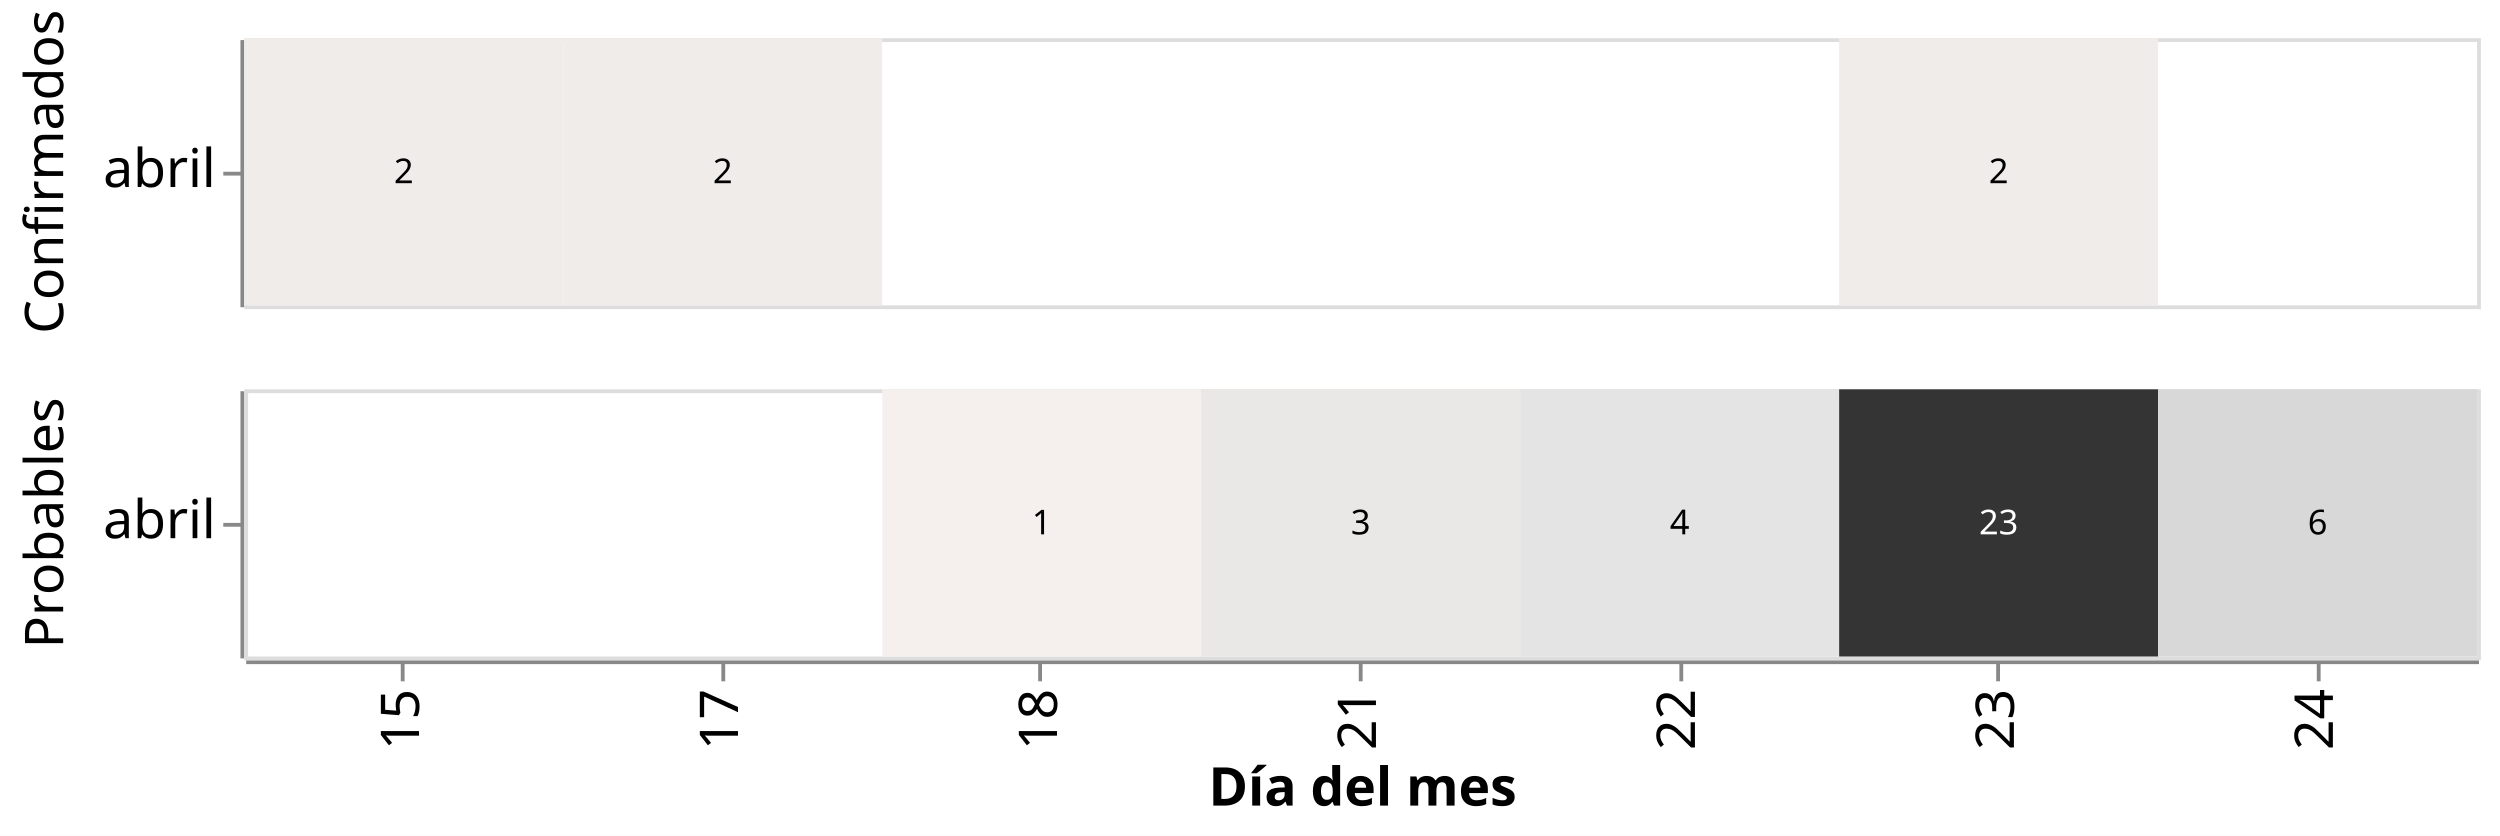
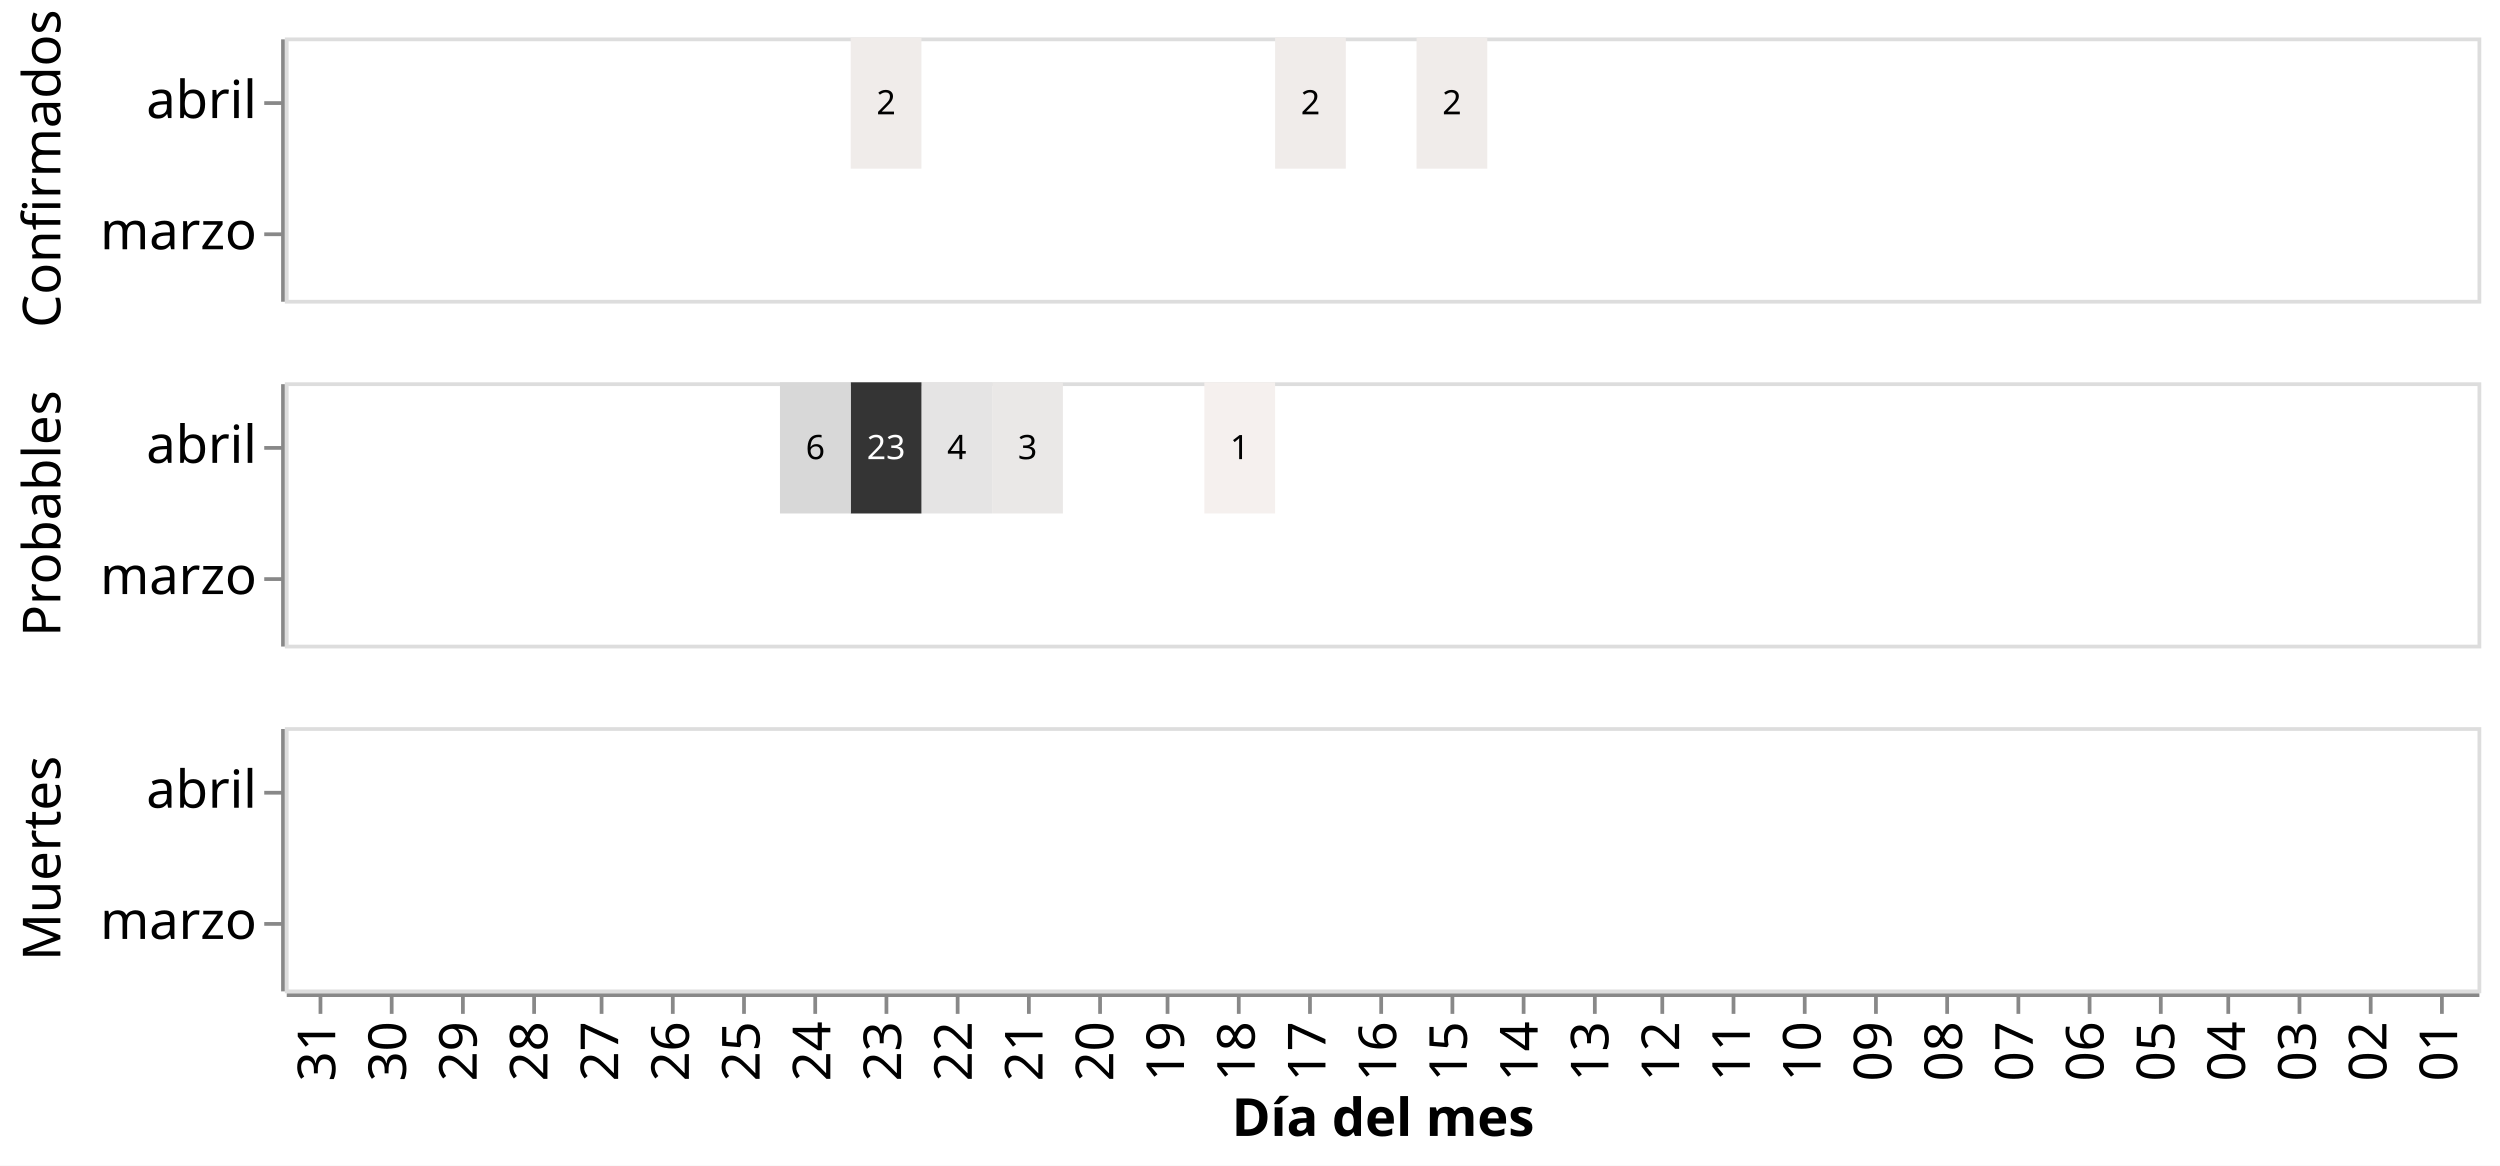
- <svg xmlns="http://www.w3.org/2000/svg" class="marks" width="655" height="219" viewBox="0 0 655 219" version="1.1">
-   <rect width="655" height="219" style="fill: white;" />
-   <g transform="translate(64,10)">
+ <svg xmlns="http://www.w3.org/2000/svg" class="marks" width="667" height="311" viewBox="0 0 667 311" version="1.1">
+   <rect width="667" height="311" style="fill: white;" />
+   <g transform="translate(76,10)">
    <g class="mark-group role-frame root">
      <g transform="translate(0,0)">
        <path class="background" d="M0,0h0v0h0Z" style="fill: none;" />
        <g>
          <g class="mark-group role-row-header row_header">
            <g transform="translate(-1,0)">
              <path class="background" d="M0,0h0v70h0Z" style="fill: none;" />
              <g>
                <g class="mark-group role-title">
-                   <g transform="translate(-57.45508,35)">
+                   <g transform="translate(-69.89648,35)">
                    <path class="background" d="M0,0h0v0h0Z" style="pointer-events: none; fill: none;" />
                    <g>
                      <g class="mark-text role-title-text" style="pointer-events: none;">
                        <text text-anchor="middle" transform="translate(0,0) rotate(-90) translate(0,11)" style="font-family: sans-serif; font-size: 14px; fill: #000; opacity: 1;">Confirmados</text>
                      </g>
                    </g>
                    <path class="foreground" d="" style="pointer-events: none; display: none; fill: none;" />
                  </g>
                </g>
                <g class="mark-group role-axis">
                  <g transform="translate(0.5,0.5)">
                    <path class="background" d="M0,0h0v0h0Z" style="pointer-events: none; fill: none;" />
                    <g>
                      <g class="mark-rule role-axis-tick" style="pointer-events: none;">
-                         <line transform="translate(0,35)" x2="-5" y2="0" style="fill: none; stroke: #888; stroke-width: 1; opacity: 1;" />
-                       </g>
-                       <g class="mark-text role-axis-label" style="pointer-events: none;">
-                         <text text-anchor="end" transform="translate(-7,38.5)" style="font-family: sans-serif; font-size: 14px; fill: #000; opacity: 1;">abril</text>
+                         <line transform="translate(0,17)" x2="-5" y2="0" style="fill: none; stroke: #888; stroke-width: 1; opacity: 1;" />
+                         <line transform="translate(0,52)" x2="-5" y2="0" style="fill: none; stroke: #888; stroke-width: 1; opacity: 1;" />
+                       </g>
+                       <g class="mark-text role-axis-label" style="pointer-events: none;">
+                         <text text-anchor="end" transform="translate(-7,21)" style="font-family: sans-serif; font-size: 14px; fill: #000; opacity: 1;">abril</text>
+                         <text text-anchor="end" transform="translate(-7,56)" style="font-family: sans-serif; font-size: 14px; fill: #000; opacity: 1;">marzo</text>
                      </g>
                      <g class="mark-rule role-axis-domain" style="pointer-events: none;">
                        <line transform="translate(0,0)" x2="0" y2="70" style="fill: none; stroke: #888; stroke-width: 1; opacity: 1;" />
                      </g>
                    </g>
                    <path class="foreground" d="" style="pointer-events: none; display: none; fill: none;" />
                  </g>
                </g>
              </g>
              <path class="foreground" d="" style="display: none; fill: none;" />
            </g>
            <g transform="translate(-1,92)">
              <path class="background" d="M0,0h0v70h0Z" style="fill: none;" />
              <g>
                <g class="mark-group role-title">
-                   <g transform="translate(-57.45508,35)">
+                   <g transform="translate(-69.89648,35)">
                    <path class="background" d="M0,0h0v0h0Z" style="pointer-events: none; fill: none;" />
                    <g>
                      <g class="mark-text role-title-text" style="pointer-events: none;">
                        <text text-anchor="middle" transform="translate(0,0) rotate(-90) translate(0,11)" style="font-family: sans-serif; font-size: 14px; fill: #000; opacity: 1;">Probables</text>
                      </g>
                    </g>
                    <path class="foreground" d="" style="pointer-events: none; display: none; fill: none;" />
                  </g>
                </g>
                <g class="mark-group role-axis">
                  <g transform="translate(0.5,0.5)">
                    <path class="background" d="M0,0h0v0h0Z" style="pointer-events: none; fill: none;" />
                    <g>
                      <g class="mark-rule role-axis-tick" style="pointer-events: none;">
-                         <line transform="translate(0,35)" x2="-5" y2="0" style="fill: none; stroke: #888; stroke-width: 1; opacity: 1;" />
-                       </g>
-                       <g class="mark-text role-axis-label" style="pointer-events: none;">
-                         <text text-anchor="end" transform="translate(-7,38.5)" style="font-family: sans-serif; font-size: 14px; fill: #000; opacity: 1;">abril</text>
+                         <line transform="translate(0,17)" x2="-5" y2="0" style="fill: none; stroke: #888; stroke-width: 1; opacity: 1;" />
+                         <line transform="translate(0,52)" x2="-5" y2="0" style="fill: none; stroke: #888; stroke-width: 1; opacity: 1;" />
+                       </g>
+                       <g class="mark-text role-axis-label" style="pointer-events: none;">
+                         <text text-anchor="end" transform="translate(-7,21)" style="font-family: sans-serif; font-size: 14px; fill: #000; opacity: 1;">abril</text>
+                         <text text-anchor="end" transform="translate(-7,56)" style="font-family: sans-serif; font-size: 14px; fill: #000; opacity: 1;">marzo</text>
+                       </g>
+                       <g class="mark-rule role-axis-domain" style="pointer-events: none;">
+                         <line transform="translate(0,0)" x2="0" y2="70" style="fill: none; stroke: #888; stroke-width: 1; opacity: 1;" />
+                       </g>
+                     </g>
+                     <path class="foreground" d="" style="pointer-events: none; display: none; fill: none;" />
+                   </g>
+                 </g>
+               </g>
+               <path class="foreground" d="" style="display: none; fill: none;" />
+             </g>
+             <g transform="translate(-1,184)">
+               <path class="background" d="M0,0h0v70h0Z" style="fill: none;" />
+               <g>
+                 <g class="mark-group role-title">
+                   <g transform="translate(-69.89648,35)">
+                     <path class="background" d="M0,0h0v0h0Z" style="pointer-events: none; fill: none;" />
+                     <g>
+                       <g class="mark-text role-title-text" style="pointer-events: none;">
+                         <text text-anchor="middle" transform="translate(0,0) rotate(-90) translate(0,11)" style="font-family: sans-serif; font-size: 14px; fill: #000; opacity: 1;">Muertes</text>
+                       </g>
+                     </g>
+                     <path class="foreground" d="" style="pointer-events: none; display: none; fill: none;" />
+                   </g>
+                 </g>
+                 <g class="mark-group role-axis">
+                   <g transform="translate(0.5,0.5)">
+                     <path class="background" d="M0,0h0v0h0Z" style="pointer-events: none; fill: none;" />
+                     <g>
+                       <g class="mark-rule role-axis-tick" style="pointer-events: none;">
+                         <line transform="translate(0,17)" x2="-5" y2="0" style="fill: none; stroke: #888; stroke-width: 1; opacity: 1;" />
+                         <line transform="translate(0,52)" x2="-5" y2="0" style="fill: none; stroke: #888; stroke-width: 1; opacity: 1;" />
+                       </g>
+                       <g class="mark-text role-axis-label" style="pointer-events: none;">
+                         <text text-anchor="end" transform="translate(-7,21)" style="font-family: sans-serif; font-size: 14px; fill: #000; opacity: 1;">abril</text>
+                         <text text-anchor="end" transform="translate(-7,56)" style="font-family: sans-serif; font-size: 14px; fill: #000; opacity: 1;">marzo</text>
                      </g>
                      <g class="mark-rule role-axis-domain" style="pointer-events: none;">
                        <line transform="translate(0,0)" x2="0" y2="70" style="fill: none; stroke: #888; stroke-width: 1; opacity: 1;" />
                      </g>
                    </g>
                    <path class="foreground" d="" style="pointer-events: none; display: none; fill: none;" />
                  </g>
                </g>
              </g>
              <path class="foreground" d="" style="display: none; fill: none;" />
            </g>
          </g>
          <g class="mark-group role-column-footer column_footer">
-             <g transform="translate(0,163)">
+             <g transform="translate(0,255)">
              <path class="background" d="M0,0h585v0h-585Z" style="fill: none;" />
              <g>
                <g class="mark-group role-axis">
                  <g transform="translate(0.5,0.5)">
                    <path class="background" d="M0,0h0v0h0Z" style="pointer-events: none; fill: none;" />
                    <g>
                      <g class="mark-rule role-axis-tick" style="pointer-events: none;">
-                         <line transform="translate(41,0)" x2="0" y2="5" style="fill: none; stroke: #888; stroke-width: 1; opacity: 1;" />
-                         <line transform="translate(125,0)" x2="0" y2="5" style="fill: none; stroke: #888; stroke-width: 1; opacity: 1;" />
-                         <line transform="translate(208,0)" x2="0" y2="5" style="fill: none; stroke: #888; stroke-width: 1; opacity: 1;" />
+                         <line transform="translate(9,0)" x2="0" y2="5" style="fill: none; stroke: #888; stroke-width: 1; opacity: 1;" />
+                         <line transform="translate(28,0)" x2="0" y2="5" style="fill: none; stroke: #888; stroke-width: 1; opacity: 1;" />
+                         <line transform="translate(47,0)" x2="0" y2="5" style="fill: none; stroke: #888; stroke-width: 1; opacity: 1;" />
+                         <line transform="translate(66,0)" x2="0" y2="5" style="fill: none; stroke: #888; stroke-width: 1; opacity: 1;" />
+                         <line transform="translate(84,0)" x2="0" y2="5" style="fill: none; stroke: #888; stroke-width: 1; opacity: 1;" />
+                         <line transform="translate(103,0)" x2="0" y2="5" style="fill: none; stroke: #888; stroke-width: 1; opacity: 1;" />
+                         <line transform="translate(122,0)" x2="0" y2="5" style="fill: none; stroke: #888; stroke-width: 1; opacity: 1;" />
+                         <line transform="translate(141,0)" x2="0" y2="5" style="fill: none; stroke: #888; stroke-width: 1; opacity: 1;" />
+                         <line transform="translate(160,0)" x2="0" y2="5" style="fill: none; stroke: #888; stroke-width: 1; opacity: 1;" />
+                         <line transform="translate(179,0)" x2="0" y2="5" style="fill: none; stroke: #888; stroke-width: 1; opacity: 1;" />
+                         <line transform="translate(198,0)" x2="0" y2="5" style="fill: none; stroke: #888; stroke-width: 1; opacity: 1;" />
+                         <line transform="translate(217,0)" x2="0" y2="5" style="fill: none; stroke: #888; stroke-width: 1; opacity: 1;" />
+                         <line transform="translate(235,0)" x2="0" y2="5" style="fill: none; stroke: #888; stroke-width: 1; opacity: 1;" />
+                         <line transform="translate(254,0)" x2="0" y2="5" style="fill: none; stroke: #888; stroke-width: 1; opacity: 1;" />
+                         <line transform="translate(273,0)" x2="0" y2="5" style="fill: none; stroke: #888; stroke-width: 1; opacity: 1;" />
                        <line transform="translate(292,0)" x2="0" y2="5" style="fill: none; stroke: #888; stroke-width: 1; opacity: 1;" />
-                         <line transform="translate(376,0)" x2="0" y2="5" style="fill: none; stroke: #888; stroke-width: 1; opacity: 1;" />
-                         <line transform="translate(459,0)" x2="0" y2="5" style="fill: none; stroke: #888; stroke-width: 1; opacity: 1;" />
-                         <line transform="translate(543,0)" x2="0" y2="5" style="fill: none; stroke: #888; stroke-width: 1; opacity: 1;" />
-                       </g>
-                       <g class="mark-text role-axis-label" style="pointer-events: none;">
-                         <text text-anchor="end" transform="translate(41.28571,7) rotate(270) translate(0,4)" style="font-family: sans-serif; font-size: 14px; fill: #000; opacity: 1;">15</text>
-                         <text text-anchor="end" transform="translate(124.8571,7) rotate(270) translate(0,4)" style="font-family: sans-serif; font-size: 14px; fill: #000; opacity: 1;">17</text>
-                         <text text-anchor="end" transform="translate(208.4286,7) rotate(270) translate(0,4)" style="font-family: sans-serif; font-size: 14px; fill: #000; opacity: 1;">18</text>
-                         <text text-anchor="end" transform="translate(292,7) rotate(270) translate(0,4)" style="font-family: sans-serif; font-size: 14px; fill: #000; opacity: 1;">21</text>
-                         <text text-anchor="end" transform="translate(375.5714,7) rotate(270) translate(0,4)" style="font-family: sans-serif; font-size: 14px; fill: #000; opacity: 1;">22</text>
-                         <text text-anchor="end" transform="translate(459.1429,7) rotate(270) translate(0,4)" style="font-family: sans-serif; font-size: 14px; fill: #000; opacity: 1;">23</text>
-                         <text text-anchor="end" transform="translate(542.7143,7) rotate(270) translate(0,4)" style="font-family: sans-serif; font-size: 14px; fill: #000; opacity: 1;">24</text>
+                         <line transform="translate(311,0)" x2="0" y2="5" style="fill: none; stroke: #888; stroke-width: 1; opacity: 1;" />
+                         <line transform="translate(330,0)" x2="0" y2="5" style="fill: none; stroke: #888; stroke-width: 1; opacity: 1;" />
+                         <line transform="translate(349,0)" x2="0" y2="5" style="fill: none; stroke: #888; stroke-width: 1; opacity: 1;" />
+                         <line transform="translate(367,0)" x2="0" y2="5" style="fill: none; stroke: #888; stroke-width: 1; opacity: 1;" />
+                         <line transform="translate(386,0)" x2="0" y2="5" style="fill: none; stroke: #888; stroke-width: 1; opacity: 1;" />
+                         <line transform="translate(405,0)" x2="0" y2="5" style="fill: none; stroke: #888; stroke-width: 1; opacity: 1;" />
+                         <line transform="translate(424,0)" x2="0" y2="5" style="fill: none; stroke: #888; stroke-width: 1; opacity: 1;" />
+                         <line transform="translate(443,0)" x2="0" y2="5" style="fill: none; stroke: #888; stroke-width: 1; opacity: 1;" />
+                         <line transform="translate(462,0)" x2="0" y2="5" style="fill: none; stroke: #888; stroke-width: 1; opacity: 1;" />
+                         <line transform="translate(481,0)" x2="0" y2="5" style="fill: none; stroke: #888; stroke-width: 1; opacity: 1;" />
+                         <line transform="translate(500,0)" x2="0" y2="5" style="fill: none; stroke: #888; stroke-width: 1; opacity: 1;" />
+                         <line transform="translate(518,0)" x2="0" y2="5" style="fill: none; stroke: #888; stroke-width: 1; opacity: 1;" />
+                         <line transform="translate(537,0)" x2="0" y2="5" style="fill: none; stroke: #888; stroke-width: 1; opacity: 1;" />
+                         <line transform="translate(556,0)" x2="0" y2="5" style="fill: none; stroke: #888; stroke-width: 1; opacity: 1;" />
+                         <line transform="translate(575,0)" x2="0" y2="5" style="fill: none; stroke: #888; stroke-width: 1; opacity: 1;" />
+                       </g>
+                       <g class="mark-text role-axis-label" style="pointer-events: none;">
+                         <text text-anchor="end" transform="translate(8.935484,7) rotate(270) translate(0,4)" style="font-family: sans-serif; font-size: 14px; fill: #000; opacity: 1;">31</text>
+                         <text text-anchor="end" transform="translate(27.80645,7) rotate(270) translate(0,4)" style="font-family: sans-serif; font-size: 14px; fill: #000; opacity: 1;">30</text>
+                         <text text-anchor="end" transform="translate(46.67742,7) rotate(270) translate(0,4)" style="font-family: sans-serif; font-size: 14px; fill: #000; opacity: 1;">29</text>
+                         <text text-anchor="end" transform="translate(65.54839,7) rotate(270) translate(0,4)" style="font-family: sans-serif; font-size: 14px; fill: #000; opacity: 1;">28</text>
+                         <text text-anchor="end" transform="translate(84.41935,7) rotate(270) translate(0,4)" style="font-family: sans-serif; font-size: 14px; fill: #000; opacity: 1;">27</text>
+                         <text text-anchor="end" transform="translate(103.2903,7) rotate(270) translate(0,4)" style="font-family: sans-serif; font-size: 14px; fill: #000; opacity: 1;">26</text>
+                         <text text-anchor="end" transform="translate(122.1613,7) rotate(270) translate(0,4)" style="font-family: sans-serif; font-size: 14px; fill: #000; opacity: 1;">25</text>
+                         <text text-anchor="end" transform="translate(141.0323,7) rotate(270) translate(0,4)" style="font-family: sans-serif; font-size: 14px; fill: #000; opacity: 1;">24</text>
+                         <text text-anchor="end" transform="translate(159.9032,7) rotate(270) translate(0,4)" style="font-family: sans-serif; font-size: 14px; fill: #000; opacity: 1;">23</text>
+                         <text text-anchor="end" transform="translate(178.7742,7) rotate(270) translate(0,4)" style="font-family: sans-serif; font-size: 14px; fill: #000; opacity: 1;">22</text>
+                         <text text-anchor="end" transform="translate(197.6452,7) rotate(270) translate(0,4)" style="font-family: sans-serif; font-size: 14px; fill: #000; opacity: 1;">21</text>
+                         <text text-anchor="end" transform="translate(216.5161,7) rotate(270) translate(0,4)" style="font-family: sans-serif; font-size: 14px; fill: #000; opacity: 1;">20</text>
+                         <text text-anchor="end" transform="translate(235.3871,7) rotate(270) translate(0,4)" style="font-family: sans-serif; font-size: 14px; fill: #000; opacity: 1;">19</text>
+                         <text text-anchor="end" transform="translate(254.2581,7) rotate(270) translate(0,4)" style="font-family: sans-serif; font-size: 14px; fill: #000; opacity: 1;">18</text>
+                         <text text-anchor="end" transform="translate(273.129,7) rotate(270) translate(0,4)" style="font-family: sans-serif; font-size: 14px; fill: #000; opacity: 1;">17</text>
+                         <text text-anchor="end" transform="translate(292,7) rotate(270) translate(0,4)" style="font-family: sans-serif; font-size: 14px; fill: #000; opacity: 1;">16</text>
+                         <text text-anchor="end" transform="translate(310.871,7) rotate(270) translate(0,4)" style="font-family: sans-serif; font-size: 14px; fill: #000; opacity: 1;">15</text>
+                         <text text-anchor="end" transform="translate(329.7419,7) rotate(270) translate(0,4)" style="font-family: sans-serif; font-size: 14px; fill: #000; opacity: 1;">14</text>
+                         <text text-anchor="end" transform="translate(348.6129,7) rotate(270) translate(0,4)" style="font-family: sans-serif; font-size: 14px; fill: #000; opacity: 1;">13</text>
+                         <text text-anchor="end" transform="translate(367.4839,7) rotate(270) translate(0,4)" style="font-family: sans-serif; font-size: 14px; fill: #000; opacity: 1;">12</text>
+                         <text text-anchor="end" transform="translate(386.3548,7) rotate(270) translate(0,4)" style="font-family: sans-serif; font-size: 14px; fill: #000; opacity: 1;">11</text>
+                         <text text-anchor="end" transform="translate(405.2258,7) rotate(270) translate(0,4)" style="font-family: sans-serif; font-size: 14px; fill: #000; opacity: 1;">10</text>
+                         <text text-anchor="end" transform="translate(424.0968,7) rotate(270) translate(0,4)" style="font-family: sans-serif; font-size: 14px; fill: #000; opacity: 1;">09</text>
+                         <text text-anchor="end" transform="translate(442.9677,7) rotate(270) translate(0,4)" style="font-family: sans-serif; font-size: 14px; fill: #000; opacity: 1;">08</text>
+                         <text text-anchor="end" transform="translate(461.8387,7) rotate(270) translate(0,4)" style="font-family: sans-serif; font-size: 14px; fill: #000; opacity: 1;">07</text>
+                         <text text-anchor="end" transform="translate(480.7097,7) rotate(270) translate(0,4)" style="font-family: sans-serif; font-size: 14px; fill: #000; opacity: 1;">06</text>
+                         <text text-anchor="end" transform="translate(499.5806,7) rotate(270) translate(0,4)" style="font-family: sans-serif; font-size: 14px; fill: #000; opacity: 1;">05</text>
+                         <text text-anchor="end" transform="translate(518.4516,7) rotate(270) translate(0,4)" style="font-family: sans-serif; font-size: 14px; fill: #000; opacity: 1;">04</text>
+                         <text text-anchor="end" transform="translate(537.3226,7) rotate(270) translate(0,4)" style="font-family: sans-serif; font-size: 14px; fill: #000; opacity: 1;">03</text>
+                         <text text-anchor="end" transform="translate(556.1935,7) rotate(270) translate(0,4)" style="font-family: sans-serif; font-size: 14px; fill: #000; opacity: 1;">02</text>
+                         <text text-anchor="end" transform="translate(575.0645,7) rotate(270) translate(0,4)" style="font-family: sans-serif; font-size: 14px; fill: #000; opacity: 1;">01</text>
                      </g>
                      <g class="mark-rule role-axis-domain" style="pointer-events: none;">
                        <line transform="translate(0,0)" x2="585" y2="0" style="fill: none; stroke: #888; stroke-width: 1; opacity: 1;" />
                      </g>
                      <g class="mark-text role-axis-title" style="pointer-events: none;">
                        <text text-anchor="middle" transform="translate(292.5,37.57227)" style="font-family: sans-serif; font-size: 14px; font-weight: bold; fill: #000; opacity: 1;">Día del mes</text>
                      </g>
                    </g>
                    <path class="foreground" d="" style="pointer-events: none; display: none; fill: none;" />
                  </g>
                </g>
              </g>
              <path class="foreground" d="" style="display: none; fill: none;" />
            </g>
          </g>
          <g class="mark-group role-scope cell">
            <g transform="translate(0,0)">
              <path class="background" d="M0.5,0.5h585v70h-585Z" style="fill: none; stroke: #ddd;" />
              <g>
                <g class="mark-rect role-mark child_layer_0_marks">
-                   <path d="M0,0h83.571v70h-83.571Z" style="fill: rgb(240, 236, 234);" />
-                   <path d="M83.571,0h83.571v70h-83.571Z" style="fill: rgb(240, 236, 234);" />
-                   <path d="M417.857,0h83.571v70h-83.571Z" style="fill: rgb(240, 236, 234);" />
+                   <path d="M301.935,0h18.871v35h-18.871Z" style="fill: rgb(240, 236, 234);" />
+                   <path d="M264.194,0h18.871v35h-18.871Z" style="fill: rgb(240, 236, 234);" />
+                   <path d="M150.968,0h18.871v35h-18.871Z" style="fill: rgb(240, 236, 234);" />
                </g>
                <g class="mark-text role-mark child_layer_1_marks">
-                   <text text-anchor="middle" transform="translate(41.78571,38)" style="font-family: sans-serif; font-size: 9px; fill: black;">2</text>
-                   <text text-anchor="middle" transform="translate(125.3571,38)" style="font-family: sans-serif; font-size: 9px; fill: black;">2</text>
-                   <text text-anchor="middle" transform="translate(459.6429,38)" style="font-family: sans-serif; font-size: 9px; fill: black;">2</text>
+                   <text text-anchor="middle" transform="translate(311.371,20.5)" style="font-family: sans-serif; font-size: 9px; fill: black;">2</text>
+                   <text text-anchor="middle" transform="translate(273.629,20.5)" style="font-family: sans-serif; font-size: 9px; fill: black;">2</text>
+                   <text text-anchor="middle" transform="translate(160.4032,20.5)" style="font-family: sans-serif; font-size: 9px; fill: black;">2</text>
                </g>
              </g>
              <path class="foreground" d="" style="display: none; fill: none;" />
            </g>
            <g transform="translate(0,92)">
              <path class="background" d="M0.5,0.5h585v70h-585Z" style="fill: none; stroke: #ddd;" />
              <g>
                <g class="mark-rect role-mark child_layer_0_marks">
-                   <path d="M167.143,0h83.571v70h-83.571Z" style="fill: rgb(245, 240, 238);" />
-                   <path d="M250.714,0h83.571v70h-83.571Z" style="fill: rgb(234, 232, 231);" />
-                   <path d="M334.286,0h83.571v70h-83.571Z" style="fill: rgb(229, 228, 228);" />
-                   <path d="M417.857,0h83.571v70h-83.571Z" style="fill: rgb(52, 52, 52);" />
-                   <path d="M501.429,0h83.571v70h-83.571Z" style="fill: rgb(216, 216, 216);" />
+                   <path d="M245.323,0h18.871v35h-18.871Z" style="fill: rgb(245, 240, 238);" />
+                   <path d="M188.71,0h18.871v35h-18.871Z" style="fill: rgb(234, 232, 231);" />
+                   <path d="M169.839,0h18.871v35h-18.871Z" style="fill: rgb(229, 228, 228);" />
+                   <path d="M150.968,0h18.871v35h-18.871Z" style="fill: rgb(52, 52, 52);" />
+                   <path d="M132.097,0h18.871v35h-18.871Z" style="fill: rgb(216, 216, 216);" />
                </g>
                <g class="mark-text role-mark child_layer_1_marks">
-                   <text text-anchor="middle" transform="translate(208.9286,38)" style="font-family: sans-serif; font-size: 9px; fill: black;">1</text>
-                   <text text-anchor="middle" transform="translate(292.5,38)" style="font-family: sans-serif; font-size: 9px; fill: black;">3</text>
-                   <text text-anchor="middle" transform="translate(376.0714,38)" style="font-family: sans-serif; font-size: 9px; fill: black;">4</text>
-                   <text text-anchor="middle" transform="translate(459.6429,38)" style="font-family: sans-serif; font-size: 9px; fill: white;">23</text>
-                   <text text-anchor="middle" transform="translate(543.2143,38)" style="font-family: sans-serif; font-size: 9px; fill: black;">6</text>
-                 </g>
+                   <text text-anchor="middle" transform="translate(254.7581,20.5)" style="font-family: sans-serif; font-size: 9px; fill: black;">1</text>
+                   <text text-anchor="middle" transform="translate(198.1452,20.5)" style="font-family: sans-serif; font-size: 9px; fill: black;">3</text>
+                   <text text-anchor="middle" transform="translate(179.2742,20.5)" style="font-family: sans-serif; font-size: 9px; fill: black;">4</text>
+                   <text text-anchor="middle" transform="translate(160.4032,20.5)" style="font-family: sans-serif; font-size: 9px; fill: white;">23</text>
+                   <text text-anchor="middle" transform="translate(141.5323,20.5)" style="font-family: sans-serif; font-size: 9px; fill: black;">6</text>
+                 </g>
+               </g>
+               <path class="foreground" d="" style="display: none; fill: none;" />
+             </g>
+             <g transform="translate(0,184)">
+               <path class="background" d="M0.5,0.5h585v70h-585Z" style="fill: none; stroke: #ddd;" />
+               <g>
+                 <g class="mark-rect role-mark child_layer_0_marks" />
+                 <g class="mark-text role-mark child_layer_1_marks" />
              </g>
              <path class="foreground" d="" style="display: none; fill: none;" />
            </g>
          </g>
        </g>
        <path class="foreground" d="" style="display: none; fill: none;" />
      </g>
    </g>
  </g>
</svg>
